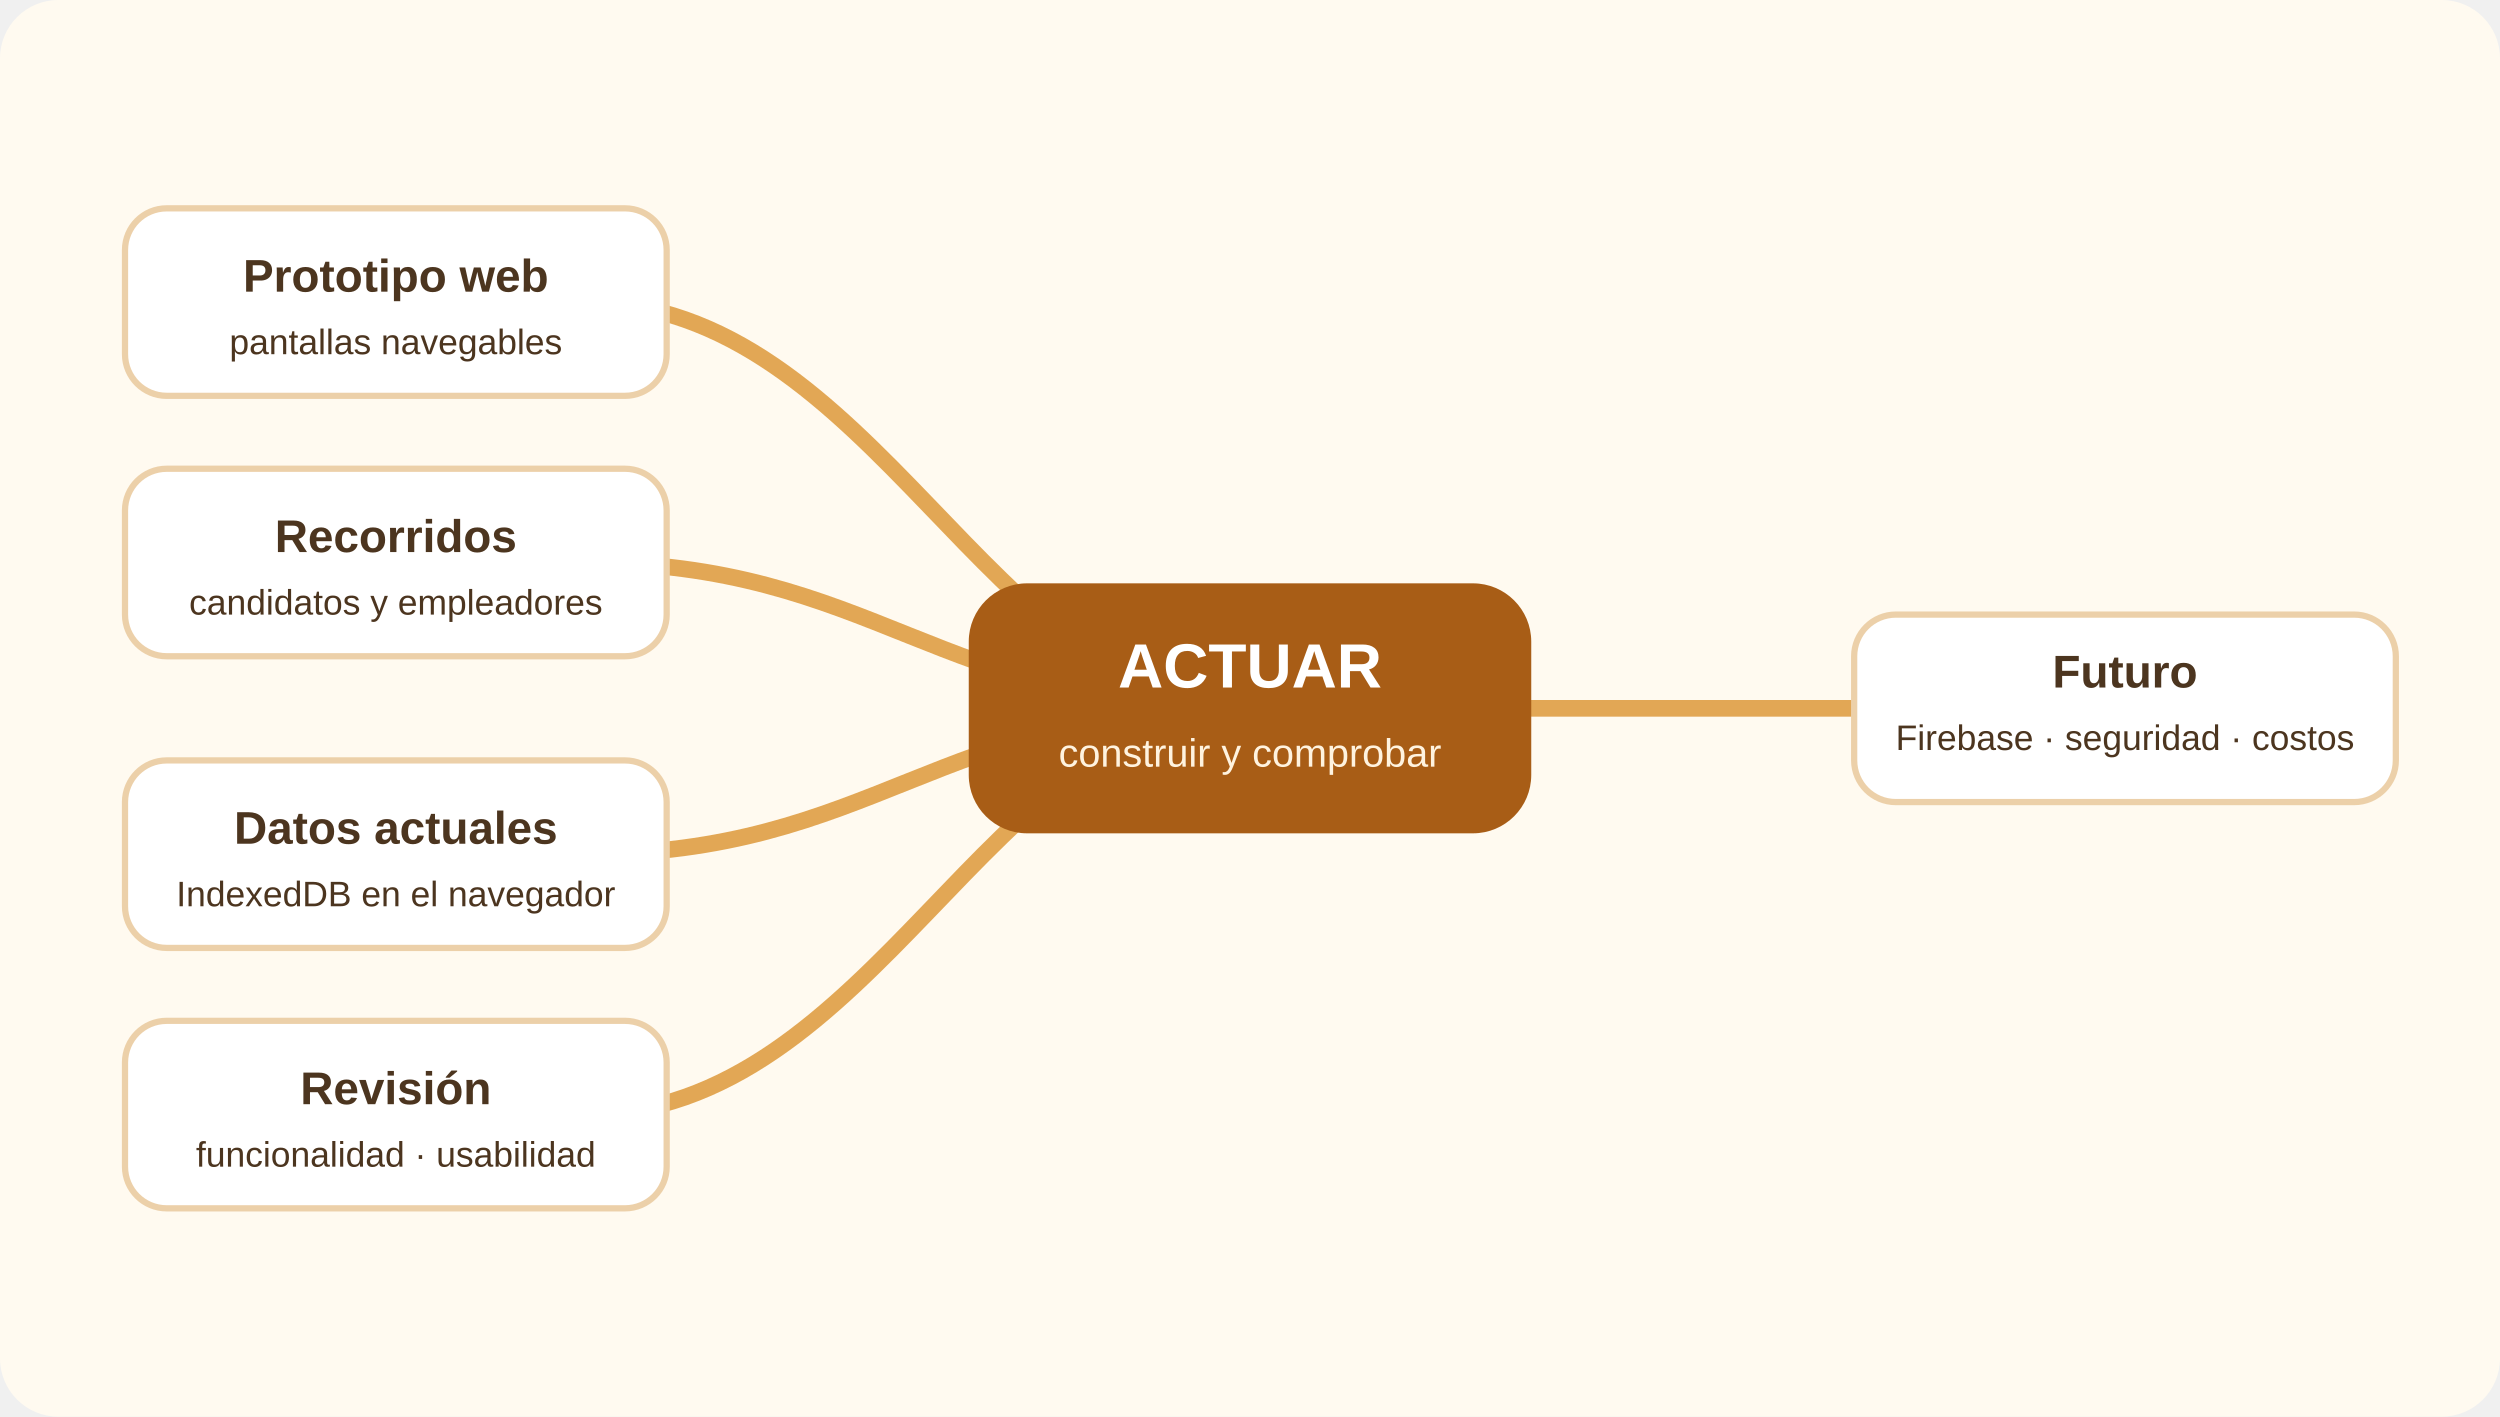
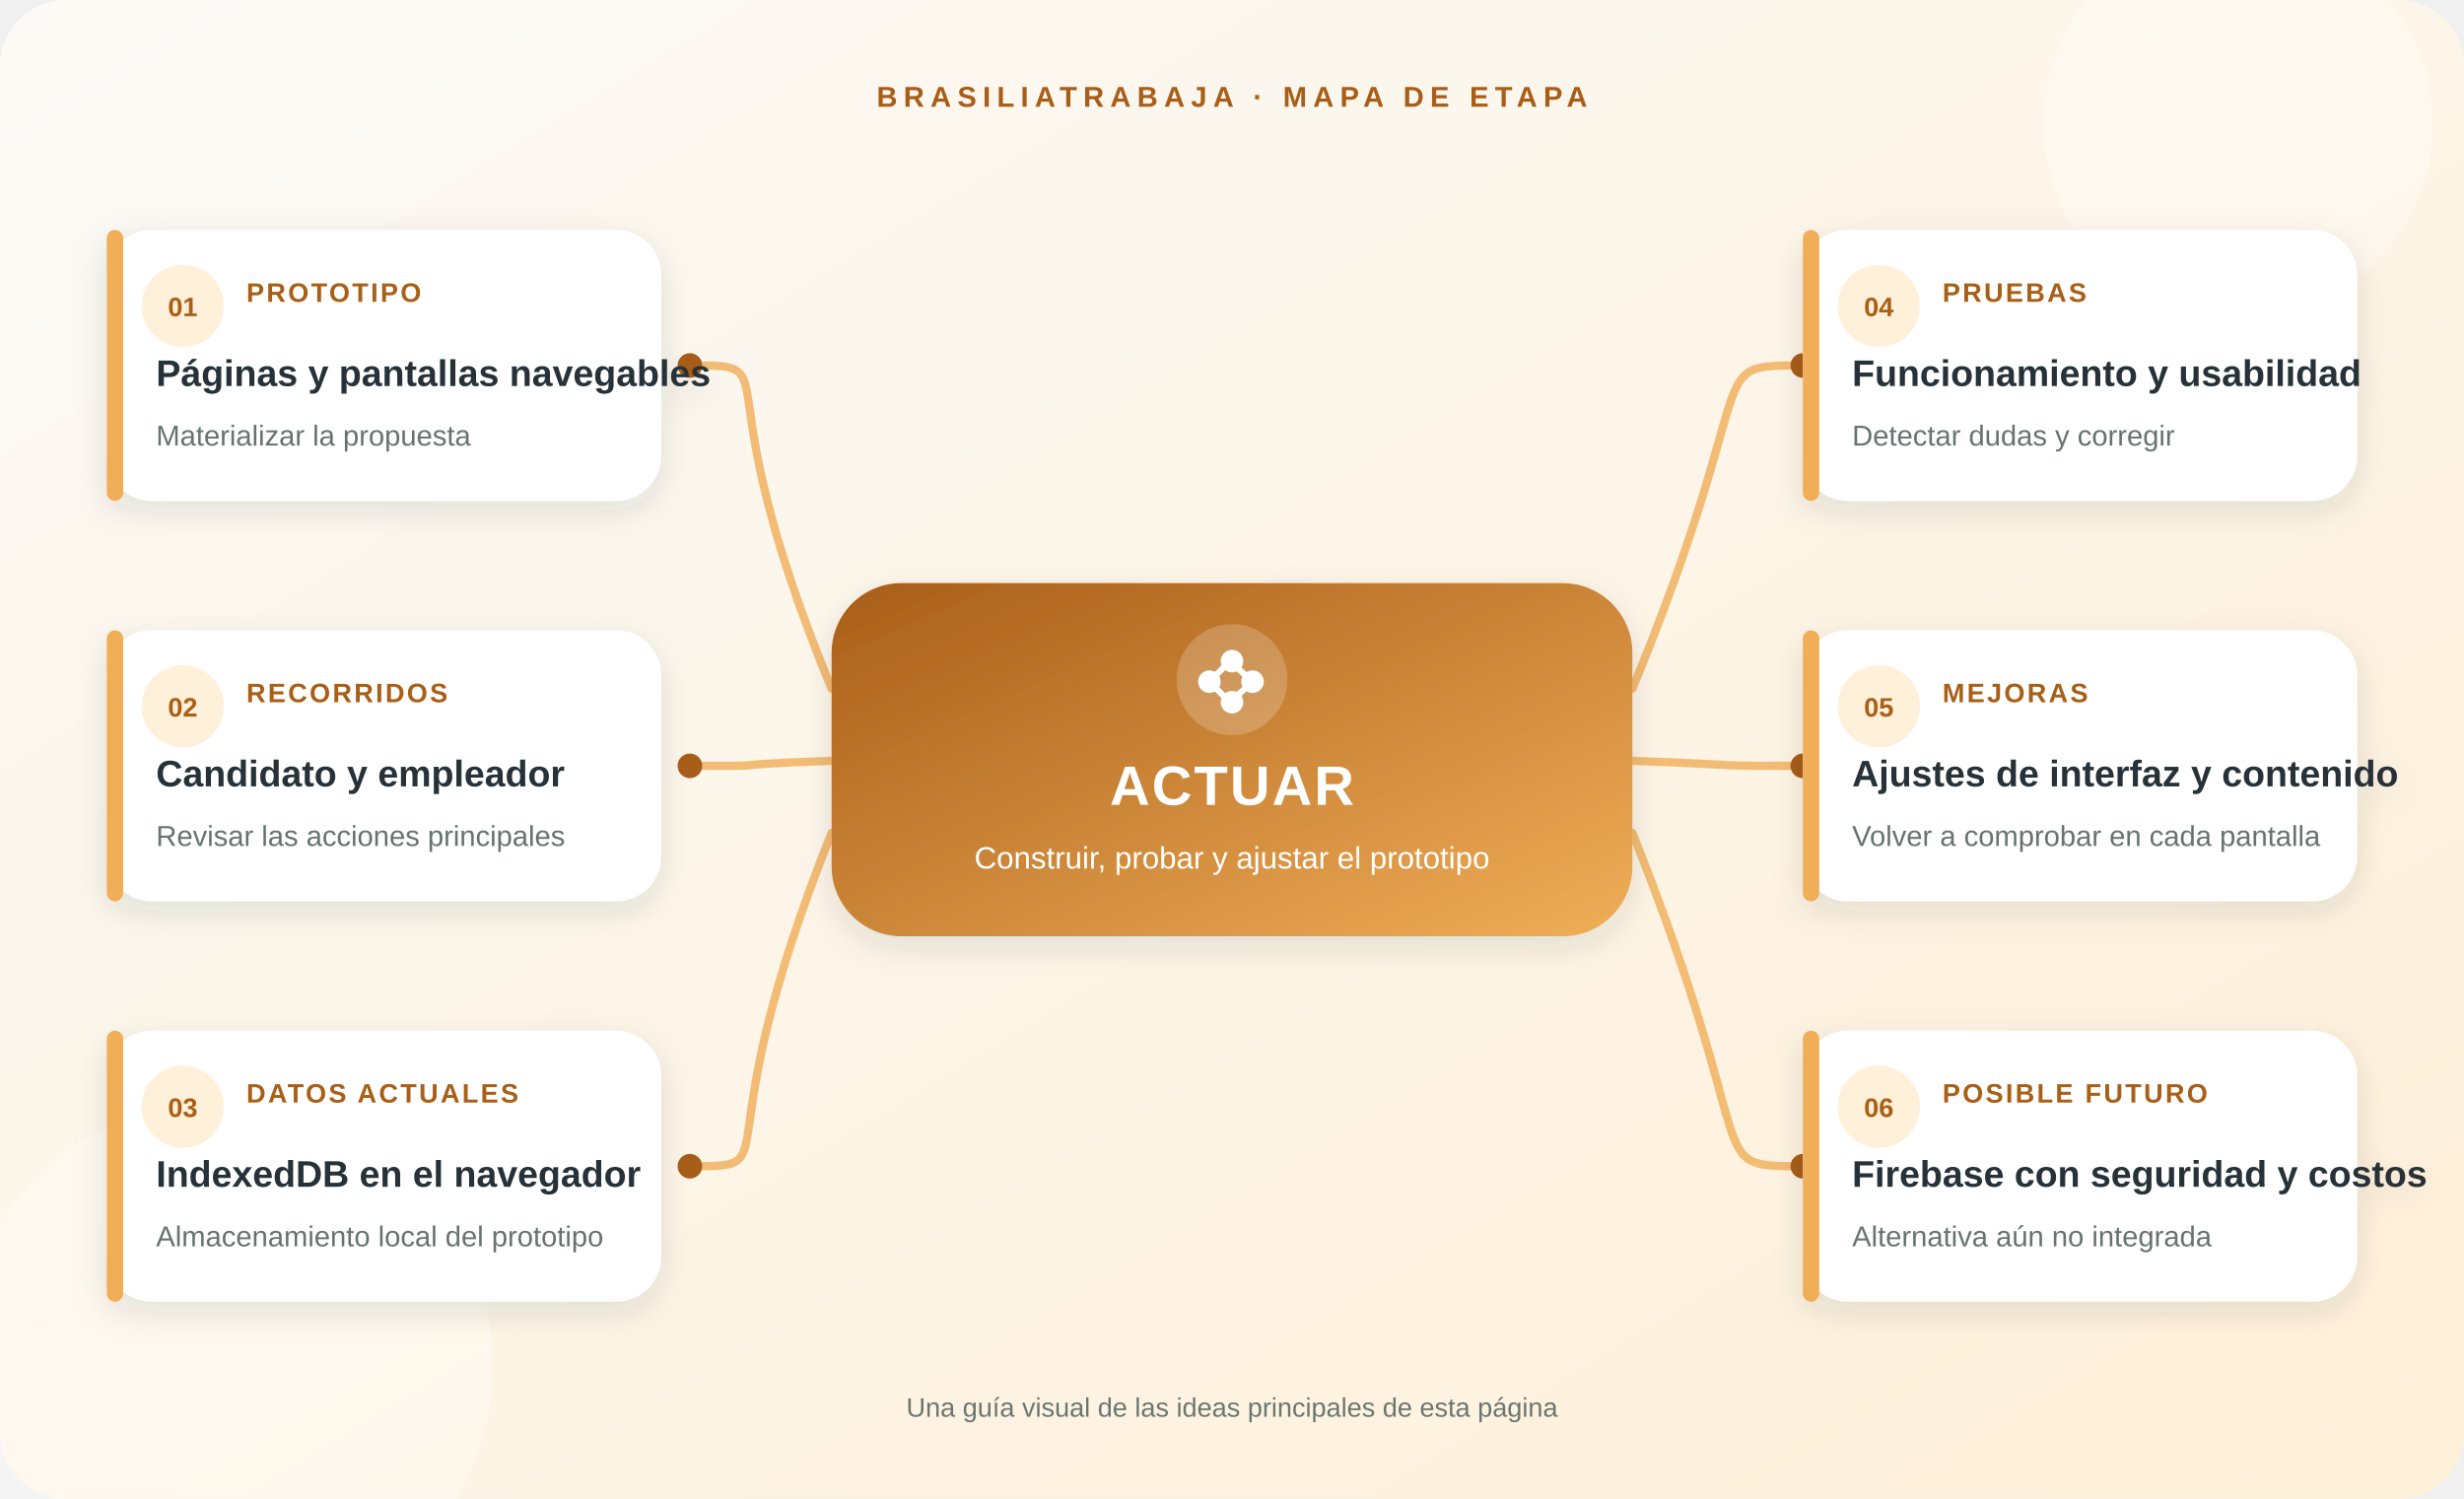
- <svg xmlns="http://www.w3.org/2000/svg" viewBox="0 0 1200 680" role="img" aria-labelledby="t d">
-   <rect width="1200" height="680" rx="28" fill="#fffaf0" />
-   <g fill="none" stroke="#e2a755" stroke-width="8" stroke-linecap="round">
-     <path d="M600 340 C475 340 420 145 280 145" />
-     <path d="M600 340 C450 340 420 270 280 270" />
-     <path d="M600 340 C450 340 420 410 280 410" />
-     <path d="M600 340 C475 340 420 535 280 535" />
-     <path d="M600 340 C740 340 780 340 920 340" />
+ <svg xmlns="http://www.w3.org/2000/svg" viewBox="0 0 1200 730" role="img" aria-labelledby="title desc">
+   <defs>
+     <linearGradient id="bg" x1="0" y1="0" x2="1" y2="1">
+       <stop offset="0" stop-color="#fbfaf6" />
+       <stop offset="1" stop-color="#FFF0D9" />
+     </linearGradient>
+     <linearGradient id="hub" x1="0" y1="0" x2="1" y2="1">
+       <stop offset="0" stop-color="#A85E19" />
+       <stop offset="1" stop-color="#F0AE58" />
+     </linearGradient>
+     <filter id="shadow" x="-15%" y="-20%" width="130%" height="150%">
+       <feDropShadow dx="0" dy="5" stdDeviation="8" flood-color="#25352f" flood-opacity=".12" />
+     </filter>
+   </defs>
+   <rect width="1200" height="730" rx="32" fill="url(#bg)" />
+   <circle cx="1090" cy="60" r="95" fill="#ffffff" opacity=".32" />
+   <circle cx="110" cy="665" r="130" fill="#ffffff" opacity=".28" />
+   <text x="600" y="52" text-anchor="middle" font-family="Arial,sans-serif" font-size="14" font-weight="700" letter-spacing="3" fill="#A85E19">BRASILIATRABAJA · MAPA DE ETAPA</text>
+   <path d="M 405 335.44 C 340 178, 386 178, 336 178" fill="none" stroke="#F0AE58" stroke-width="4" stroke-linecap="round" opacity=".8" />
+   <circle cx="336" cy="178" r="6" fill="#A85E19" />
+   <path d="M 405 370.54 C 340 373, 386 373, 336 373" fill="none" stroke="#F0AE58" stroke-width="4" stroke-linecap="round" opacity=".8" />
+   <circle cx="336" cy="373" r="6" fill="#A85E19" />
+   <path d="M 405 405.64 C 340 568, 386 568, 336 568" fill="none" stroke="#F0AE58" stroke-width="4" stroke-linecap="round" opacity=".8" />
+   <circle cx="336" cy="568" r="6" fill="#A85E19" />
+   <path d="M 795 335.44 C 860 178, 828 178, 878 178" fill="none" stroke="#F0AE58" stroke-width="4" stroke-linecap="round" opacity=".8" />
+   <circle cx="878" cy="178" r="6" fill="#A85E19" />
+   <path d="M 795 370.54 C 860 373, 828 373, 878 373" fill="none" stroke="#F0AE58" stroke-width="4" stroke-linecap="round" opacity=".8" />
+   <circle cx="878" cy="373" r="6" fill="#A85E19" />
+   <path d="M 795 405.64 C 860 568, 828 568, 878 568" fill="none" stroke="#F0AE58" stroke-width="4" stroke-linecap="round" opacity=".8" />
+   <circle cx="878" cy="568" r="6" fill="#A85E19" />
+   <g filter="url(#shadow)">
+     <rect x="405" y="284" width="390" height="172" rx="34" fill="url(#hub)" />
+     <circle cx="600" cy="331" r="27" fill="#ffffff" opacity=".2" />
+     <g stroke="#ffffff" stroke-width="3" fill="none" stroke-linecap="round">
+       <path d="M589 332l10-10 11 10m-21 0l10 10 11-10" />
+       <circle cx="589" cy="332" r="4" fill="#ffffff" />
+       <circle cx="610" cy="332" r="4" fill="#ffffff" />
+       <circle cx="600" cy="322" r="4" fill="#ffffff" />
+       <circle cx="600" cy="342" r="4" fill="#ffffff" />
+     </g>
+     <text x="600" y="392" text-anchor="middle" font-family="Arial,sans-serif" font-size="27" font-weight="800" letter-spacing="1" fill="#ffffff">ACTUAR</text>
+     <text x="600" y="423" text-anchor="middle" font-family="Arial,sans-serif" font-size="15" fill="#ffffff">Construir, probar y ajustar el prototipo</text>
  </g>
-   <g font-family="Arial,sans-serif" text-anchor="middle">
-     <rect x="465" y="280" width="270" height="120" rx="28" fill="#a85d16" />
-     <text x="600" y="330" fill="white" font-size="30" font-weight="700">ACTUAR</text>
-     <text x="600" y="368" fill="#fff3df" font-size="19">construir y comprobar</text>
-     <g fill="#ffffff" stroke="#ecd0a9" stroke-width="3">
-       <rect x="60" y="100" width="260" height="90" rx="20" />
-       <rect x="60" y="225" width="260" height="90" rx="20" />
-       <rect x="60" y="365" width="260" height="90" rx="20" />
-       <rect x="60" y="490" width="260" height="90" rx="20" />
-       <rect x="890" y="295" width="260" height="90" rx="20" />
-     </g>
-     <g fill="#4c351f" font-size="22" font-weight="700">
-       <text x="190" y="140">Prototipo web</text>
-       <text x="190" y="170" font-size="17" font-weight="400">pantallas navegables</text>
-       <text x="190" y="265">Recorridos</text>
-       <text x="190" y="295" font-size="17" font-weight="400">candidatos y empleadores</text>
-       <text x="190" y="405">Datos actuales</text>
-       <text x="190" y="435" font-size="17" font-weight="400">IndexedDB en el navegador</text>
-       <text x="190" y="530">Revisión</text>
-       <text x="190" y="560" font-size="17" font-weight="400">funcionalidad · usabilidad</text>
-       <text x="1020" y="330">Futuro</text>
-       <text x="1020" y="360" font-size="17" font-weight="400">Firebase · seguridad · costos</text>
-     </g>
+   <g filter="url(#shadow)">
+     <rect x="52" y="112" width="270" height="132" rx="22" fill="#ffffff" />
+     <rect x="52" y="112" width="8" height="132" rx="4" fill="#F0AE58" />
+     <circle cx="89" cy="149" r="20" fill="#FFF0D9" />
+     <text x="89" y="154" text-anchor="middle" font-family="Arial,sans-serif" font-size="13" font-weight="700" fill="#A85E19">01</text>
+     <text x="120" y="147" font-family="Arial,sans-serif" font-size="13" font-weight="700" letter-spacing="1.1" fill="#A85E19">PROTOTIPO</text>
+     <text x="76" y="188" font-family="Arial,sans-serif" font-size="18" font-weight="700" fill="#263238">Páginas y pantallas navegables</text>
+     <text x="76" y="217" font-family="Arial,sans-serif" font-size="14" fill="#66736f">Materializar la propuesta</text>
  </g>
+   <g filter="url(#shadow)">
+     <rect x="52" y="307" width="270" height="132" rx="22" fill="#ffffff" />
+     <rect x="52" y="307" width="8" height="132" rx="4" fill="#F0AE58" />
+     <circle cx="89" cy="344" r="20" fill="#FFF0D9" />
+     <text x="89" y="349" text-anchor="middle" font-family="Arial,sans-serif" font-size="13" font-weight="700" fill="#A85E19">02</text>
+     <text x="120" y="342" font-family="Arial,sans-serif" font-size="13" font-weight="700" letter-spacing="1.1" fill="#A85E19">RECORRIDOS</text>
+     <text x="76" y="383" font-family="Arial,sans-serif" font-size="18" font-weight="700" fill="#263238">Candidato y empleador</text>
+     <text x="76" y="412" font-family="Arial,sans-serif" font-size="14" fill="#66736f">Revisar las acciones principales</text>
+   </g>
+   <g filter="url(#shadow)">
+     <rect x="52" y="502" width="270" height="132" rx="22" fill="#ffffff" />
+     <rect x="52" y="502" width="8" height="132" rx="4" fill="#F0AE58" />
+     <circle cx="89" cy="539" r="20" fill="#FFF0D9" />
+     <text x="89" y="544" text-anchor="middle" font-family="Arial,sans-serif" font-size="13" font-weight="700" fill="#A85E19">03</text>
+     <text x="120" y="537" font-family="Arial,sans-serif" font-size="13" font-weight="700" letter-spacing="1.1" fill="#A85E19">DATOS ACTUALES</text>
+     <text x="76" y="578" font-family="Arial,sans-serif" font-size="18" font-weight="700" fill="#263238">IndexedDB en el navegador</text>
+     <text x="76" y="607" font-family="Arial,sans-serif" font-size="14" fill="#66736f">Almacenamiento local del prototipo</text>
+   </g>
+   <g filter="url(#shadow)">
+     <rect x="878" y="112" width="270" height="132" rx="22" fill="#ffffff" />
+     <rect x="878" y="112" width="8" height="132" rx="4" fill="#F0AE58" />
+     <circle cx="915" cy="149" r="20" fill="#FFF0D9" />
+     <text x="915" y="154" text-anchor="middle" font-family="Arial,sans-serif" font-size="13" font-weight="700" fill="#A85E19">04</text>
+     <text x="946" y="147" font-family="Arial,sans-serif" font-size="13" font-weight="700" letter-spacing="1.1" fill="#A85E19">PRUEBAS</text>
+     <text x="902" y="188" font-family="Arial,sans-serif" font-size="18" font-weight="700" fill="#263238">Funcionamiento y usabilidad</text>
+     <text x="902" y="217" font-family="Arial,sans-serif" font-size="14" fill="#66736f">Detectar dudas y corregir</text>
+   </g>
+   <g filter="url(#shadow)">
+     <rect x="878" y="307" width="270" height="132" rx="22" fill="#ffffff" />
+     <rect x="878" y="307" width="8" height="132" rx="4" fill="#F0AE58" />
+     <circle cx="915" cy="344" r="20" fill="#FFF0D9" />
+     <text x="915" y="349" text-anchor="middle" font-family="Arial,sans-serif" font-size="13" font-weight="700" fill="#A85E19">05</text>
+     <text x="946" y="342" font-family="Arial,sans-serif" font-size="13" font-weight="700" letter-spacing="1.1" fill="#A85E19">MEJORAS</text>
+     <text x="902" y="383" font-family="Arial,sans-serif" font-size="18" font-weight="700" fill="#263238">Ajustes de interfaz y contenido</text>
+     <text x="902" y="412" font-family="Arial,sans-serif" font-size="14" fill="#66736f">Volver a comprobar en cada pantalla</text>
+   </g>
+   <g filter="url(#shadow)">
+     <rect x="878" y="502" width="270" height="132" rx="22" fill="#ffffff" />
+     <rect x="878" y="502" width="8" height="132" rx="4" fill="#F0AE58" />
+     <circle cx="915" cy="539" r="20" fill="#FFF0D9" />
+     <text x="915" y="544" text-anchor="middle" font-family="Arial,sans-serif" font-size="13" font-weight="700" fill="#A85E19">06</text>
+     <text x="946" y="537" font-family="Arial,sans-serif" font-size="13" font-weight="700" letter-spacing="1.1" fill="#A85E19">POSIBLE FUTURO</text>
+     <text x="902" y="578" font-family="Arial,sans-serif" font-size="18" font-weight="700" fill="#263238">Firebase con seguridad y costos</text>
+     <text x="902" y="607" font-family="Arial,sans-serif" font-size="14" fill="#66736f">Alternativa aún no integrada</text>
+   </g>
+   <text x="600" y="690" text-anchor="middle" font-family="Arial,sans-serif" font-size="13" fill="#697771">Una guía visual de las ideas principales de esta página</text>
</svg>
